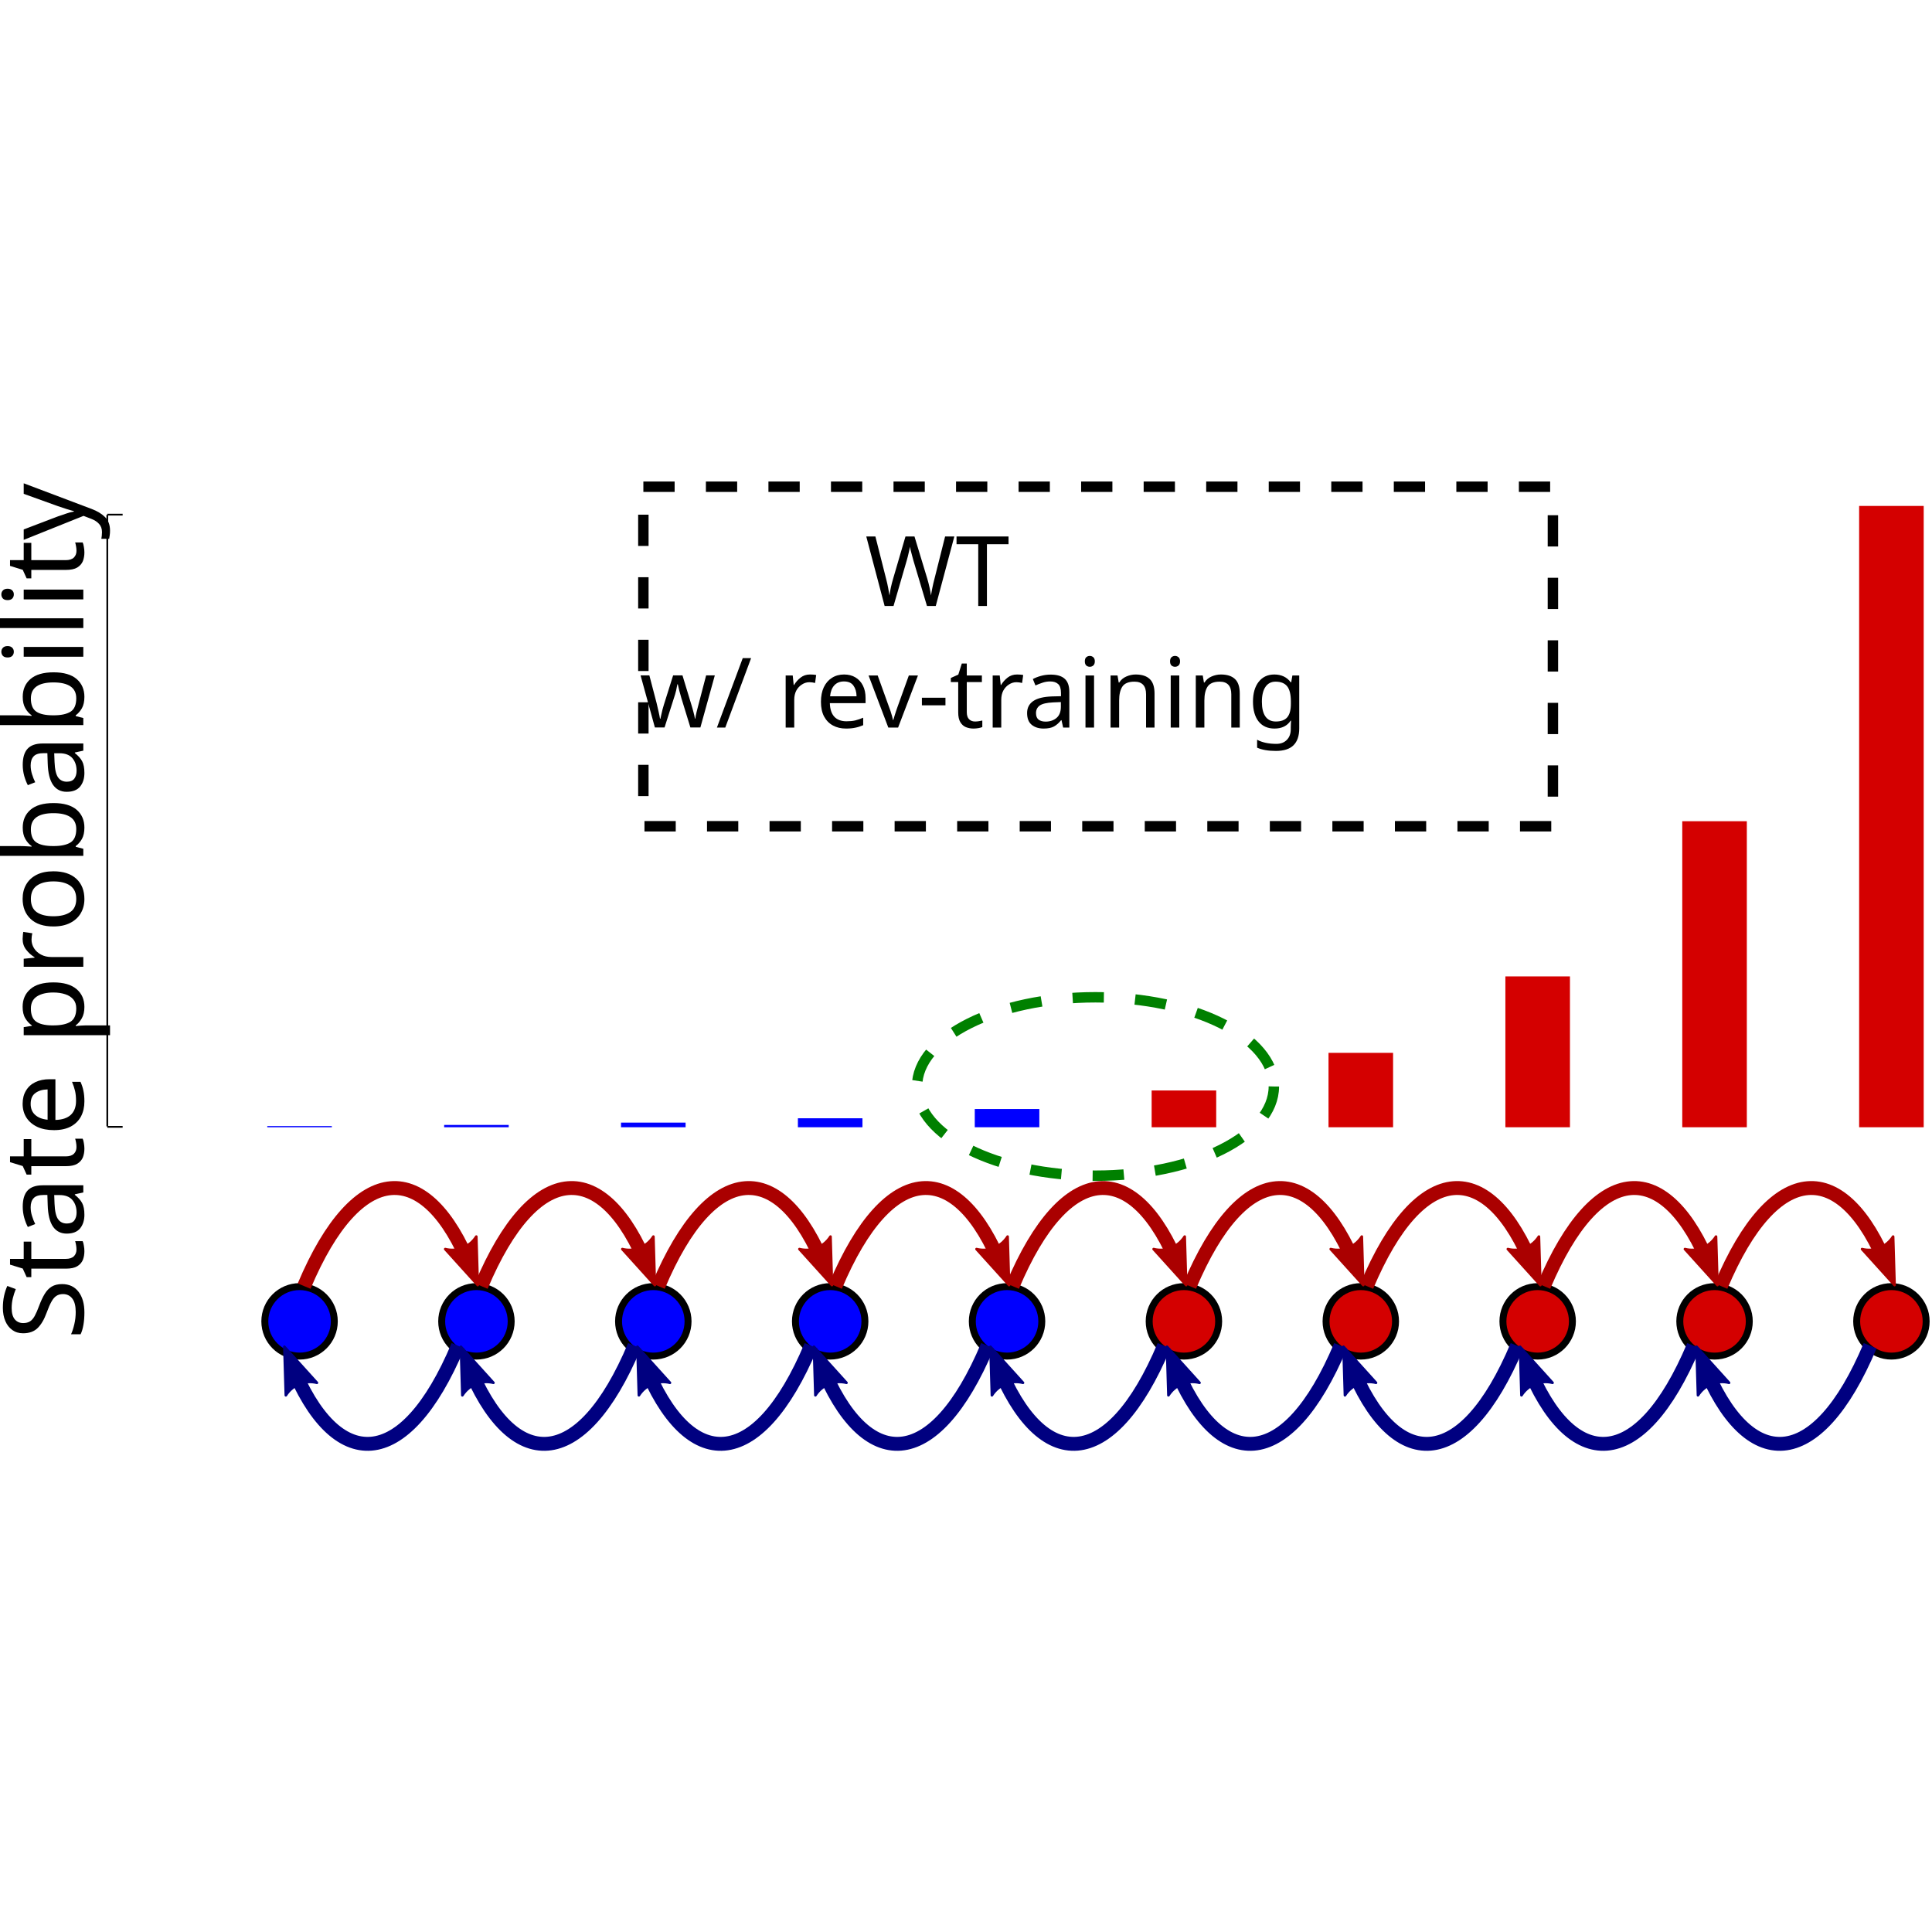
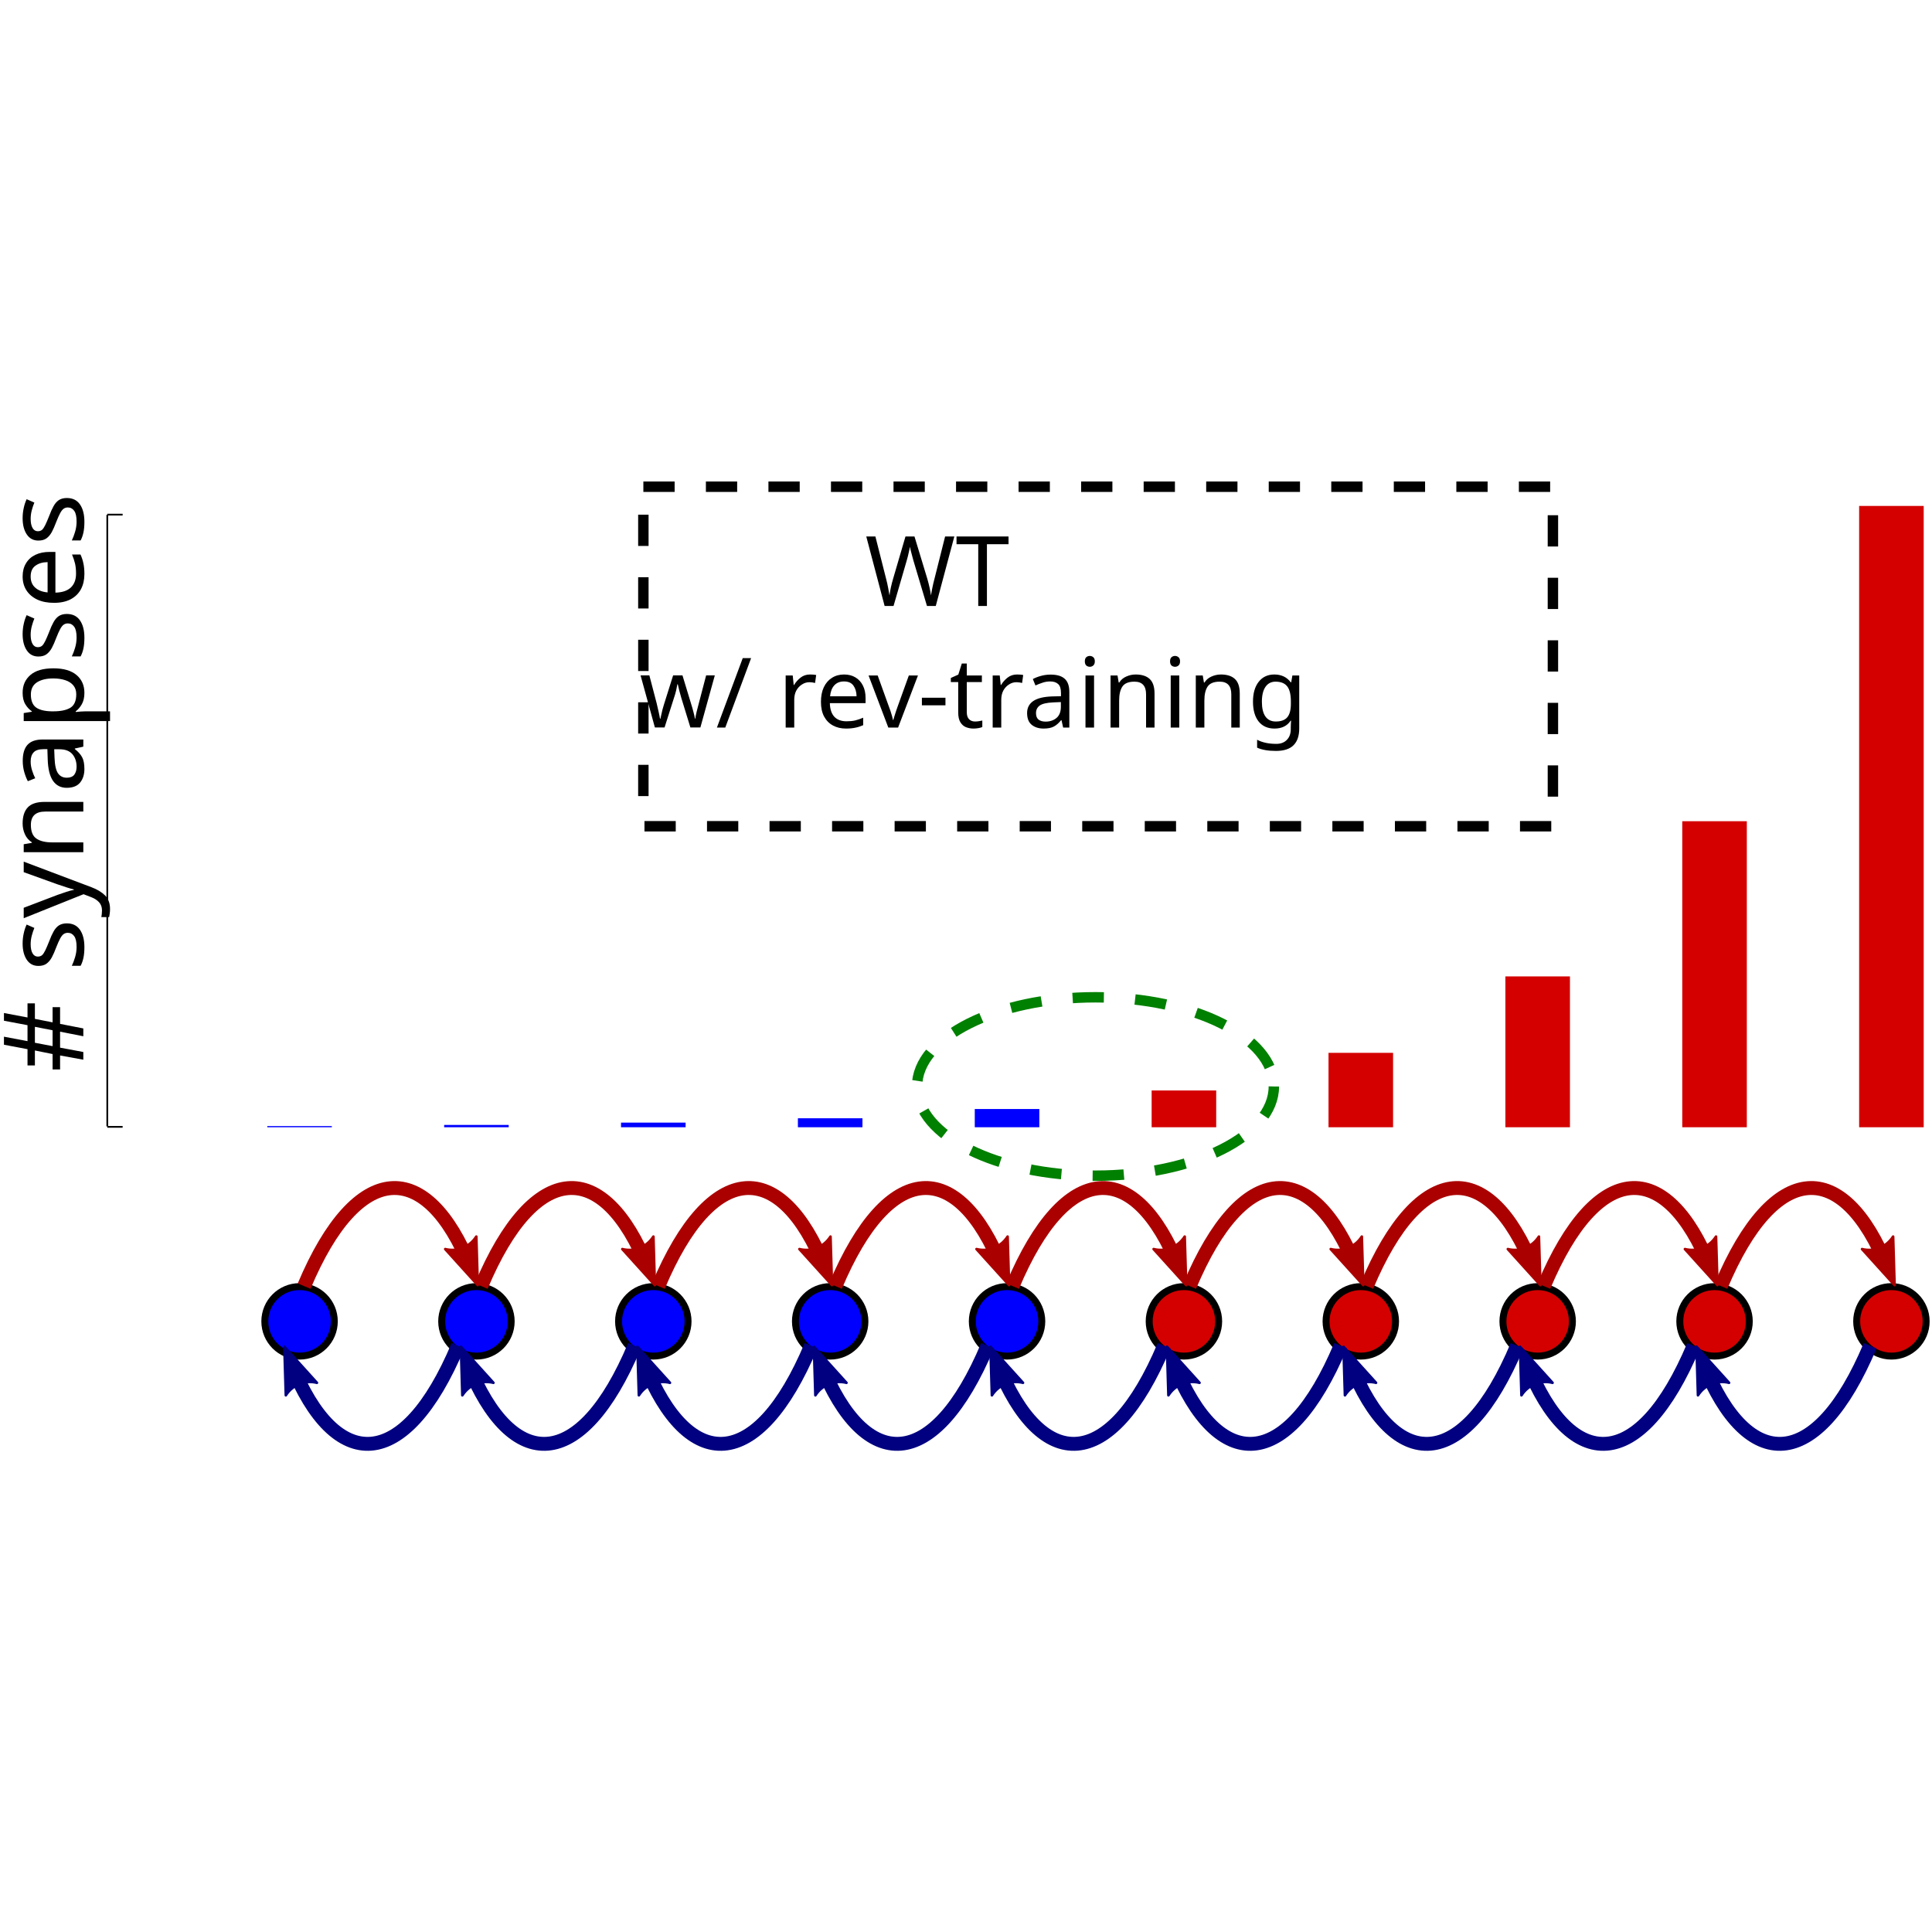
<svg xmlns="http://www.w3.org/2000/svg" width="278.043" height="278.043" id="svg2" version="1.1">
  <defs id="defs4">
    <marker orient="auto" refY="0" refX="0" id="Arrow2Send" style="overflow:visible">
      <path id="path4544" style="font-size:12px;fill-rule:evenodd;stroke-width:0.625;stroke-linejoin:round" d="M 8.719,4.034 -2.207,0.016 8.719,-4.002 c -1.745,2.372 -1.735,5.617 -6e-7,8.035 z" transform="matrix(-0.3,0,0,-0.3,0.69,0)" />
    </marker>
    <marker orient="auto" refY="0" refX="0" id="Arrow2Sstart" style="overflow:visible">
      <path id="path4541" style="font-size:12px;fill-rule:evenodd;stroke-width:0.625;stroke-linejoin:round" d="M 8.719,4.034 -2.207,0.016 8.719,-4.002 c -1.745,2.372 -1.735,5.617 -6e-7,8.035 z" transform="matrix(0.3,0,0,0.3,-0.69,0)" />
    </marker>
    <marker orient="auto" refY="0" refX="0" id="Arrow2Send-4" style="overflow:visible">
      <path id="path4544-5" style="font-size:12px;fill-rule:evenodd;stroke-width:0.625;stroke-linejoin:round" d="M 8.719,4.034 -2.207,0.016 8.719,-4.002 c -1.745,2.372 -1.735,5.617 -6e-7,8.035 z" transform="matrix(-0.3,0,0,-0.3,0.69,0)" />
    </marker>
    <marker orient="auto" refY="0" refX="0" id="Arrow2Send-3" style="overflow:visible">
      <path id="path4544-52" style="font-size:12px;fill-rule:evenodd;stroke-width:0.625;stroke-linejoin:round" d="M 8.719,4.034 -2.207,0.016 8.719,-4.002 c -1.745,2.372 -1.735,5.617 -6e-7,8.035 z" transform="matrix(-0.3,0,0,-0.3,0.69,0)" />
    </marker>
    <marker orient="auto" refY="0" refX="0" id="Arrow2Send-9" style="overflow:visible">
      <path id="path4544-4" style="font-size:12px;fill-rule:evenodd;stroke-width:0.625;stroke-linejoin:round" d="M 8.719,4.034 -2.207,0.016 8.719,-4.002 c -1.745,2.372 -1.735,5.617 -6e-7,8.035 z" transform="matrix(-0.3,0,0,-0.3,0.69,0)" />
    </marker>
    <marker orient="auto" refY="0" refX="0" id="Arrow2Send-0" style="overflow:visible">
      <path id="path4544-59" style="font-size:12px;fill-rule:evenodd;stroke-width:0.625;stroke-linejoin:round" d="M 8.719,4.034 -2.207,0.016 8.719,-4.002 c -1.745,2.372 -1.735,5.617 -6e-7,8.035 z" transform="matrix(-0.3,0,0,-0.3,0.69,0)" />
    </marker>
    <marker orient="auto" refY="0" refX="0" id="Arrow2Send-6" style="overflow:visible">
      <path id="path4544-594" style="font-size:12px;fill-rule:evenodd;stroke-width:0.625;stroke-linejoin:round" d="M 8.719,4.034 -2.207,0.016 8.719,-4.002 c -1.745,2.372 -1.735,5.617 -6e-7,8.035 z" transform="matrix(-0.3,0,0,-0.3,0.69,0)" />
    </marker>
    <marker orient="auto" refY="0" refX="0" id="Arrow2Send-43" style="overflow:visible">
      <path id="path4544-54" style="font-size:12px;fill-rule:evenodd;stroke-width:0.625;stroke-linejoin:round" d="M 8.719,4.034 -2.207,0.016 8.719,-4.002 c -1.745,2.372 -1.735,5.617 -6e-7,8.035 z" transform="matrix(-0.3,0,0,-0.3,0.69,0)" />
    </marker>
    <marker orient="auto" refY="0" refX="0" id="Arrow2Send-41" style="overflow:visible">
      <path id="path4544-6" style="font-size:12px;fill-rule:evenodd;stroke-width:0.625;stroke-linejoin:round" d="M 8.719,4.034 -2.207,0.016 8.719,-4.002 c -1.745,2.372 -1.735,5.617 -6e-7,8.035 z" transform="matrix(-0.3,0,0,-0.3,0.69,0)" />
    </marker>
    <marker orient="auto" refY="0" refX="0" id="Arrow2Send-1" style="overflow:visible">
      <path id="path4544-58" style="font-size:12px;fill-rule:evenodd;stroke-width:0.625;stroke-linejoin:round" d="M 8.719,4.034 -2.207,0.016 8.719,-4.002 c -1.745,2.372 -1.735,5.617 -6e-7,8.035 z" transform="matrix(-0.3,0,0,-0.3,0.69,0)" />
    </marker>
    <marker orient="auto" refY="0" refX="0" id="Arrow2Send-01" style="overflow:visible">
      <path id="path4544-40" style="font-size:12px;fill-rule:evenodd;stroke-width:0.625;stroke-linejoin:round" d="M 8.719,4.034 -2.207,0.016 8.719,-4.002 c -1.745,2.372 -1.735,5.617 -6e-7,8.035 z" transform="matrix(-0.3,0,0,-0.3,0.69,0)" />
    </marker>
    <marker orient="auto" refY="0" refX="0" id="Arrow2Send-91" style="overflow:visible">
      <path id="path4544-7" style="font-size:12px;fill-rule:evenodd;stroke-width:0.625;stroke-linejoin:round" d="M 8.719,4.034 -2.207,0.016 8.719,-4.002 c -1.745,2.372 -1.735,5.617 -6e-7,8.035 z" transform="matrix(-0.3,0,0,-0.3,0.69,0)" />
    </marker>
    <marker orient="auto" refY="0" refX="0" id="Arrow2Send-96" style="overflow:visible">
      <path id="path4544-8" style="font-size:12px;fill-rule:evenodd;stroke-width:0.625;stroke-linejoin:round" d="M 8.719,4.034 -2.207,0.016 8.719,-4.002 c -1.745,2.372 -1.735,5.617 -6e-7,8.035 z" transform="matrix(-0.3,0,0,-0.3,0.69,0)" />
    </marker>
    <marker orient="auto" refY="0" refX="0" id="Arrow2Send-30" style="overflow:visible">
      <path id="path4544-2" style="font-size:12px;fill-rule:evenodd;stroke-width:0.625;stroke-linejoin:round" d="M 8.719,4.034 -2.207,0.016 8.719,-4.002 c -1.745,2.372 -1.735,5.617 -6e-7,8.035 z" transform="matrix(-0.3,0,0,-0.3,0.69,0)" />
    </marker>
    <marker orient="auto" refY="0" refX="0" id="Arrow2Send-92" style="overflow:visible">
      <path id="path4544-24" style="font-size:12px;fill-rule:evenodd;stroke-width:0.625;stroke-linejoin:round" d="M 8.719,4.034 -2.207,0.016 8.719,-4.002 c -1.745,2.372 -1.735,5.617 -6e-7,8.035 z" transform="matrix(-0.3,0,0,-0.3,0.69,0)" />
    </marker>
    <marker orient="auto" refY="0" refX="0" id="Arrow2Send-8" style="overflow:visible">
      <path id="path4544-72" style="font-size:12px;fill-rule:evenodd;stroke-width:0.625;stroke-linejoin:round" d="M 8.719,4.034 -2.207,0.016 8.719,-4.002 c -1.745,2.372 -1.735,5.617 -6e-7,8.035 z" transform="matrix(-0.3,0,0,-0.3,0.69,0)" />
    </marker>
    <marker orient="auto" refY="0" refX="0" id="Arrow2Send-34" style="overflow:visible">
      <path id="path4544-3" style="font-size:12px;fill-rule:evenodd;stroke-width:0.625;stroke-linejoin:round" d="M 8.719,4.034 -2.207,0.016 8.719,-4.002 c -1.745,2.372 -1.735,5.617 -6e-7,8.035 z" transform="matrix(-0.3,0,0,-0.3,0.69,0)" />
    </marker>
    <marker orient="auto" refY="0" refX="0" id="Arrow2Send-32" style="overflow:visible">
      <path id="path4544-76" style="font-size:12px;fill-rule:evenodd;stroke-width:0.625;stroke-linejoin:round" d="M 8.719,4.034 -2.207,0.016 8.719,-4.002 c -1.745,2.372 -1.735,5.617 -6e-7,8.035 z" transform="matrix(-0.3,0,0,-0.3,0.69,0)" />
    </marker>
    <marker orient="auto" refY="0" refX="0" id="Arrow2Send-36" style="overflow:visible">
      <path id="path4544-9" style="font-size:12px;fill-rule:evenodd;stroke-width:0.625;stroke-linejoin:round" d="M 8.719,4.034 -2.207,0.016 8.719,-4.002 c -1.745,2.372 -1.735,5.617 -6e-7,8.035 z" transform="matrix(-0.3,0,0,-0.3,0.69,0)" />
    </marker>
    <marker orient="auto" refY="0" refX="0" id="Arrow2Send-33" style="overflow:visible">
      <path id="path4544-0" style="font-size:12px;fill-rule:evenodd;stroke-width:0.625;stroke-linejoin:round" d="M 8.719,4.034 -2.207,0.016 8.719,-4.002 c -1.745,2.372 -1.735,5.617 -6e-7,8.035 z" transform="matrix(-0.3,0,0,-0.3,0.69,0)" />
    </marker>
    <marker orient="auto" refY="0" refX="0" id="Arrow2SendM" style="overflow:visible">
      <path id="path3097" style="font-size:12px;fill:#aa0000;fill-rule:evenodd;stroke:#aa0000;stroke-width:0.625;stroke-linejoin:round" d="M 8.719,4.034 -2.207,0.016 8.719,-4.002 c -1.745,2.372 -1.735,5.617 -6e-7,8.035 z" transform="matrix(-0.3,0,0,-0.3,0.69,0)" />
    </marker>
    <marker orient="auto" refY="0" refX="0" id="Arrow2Sendg" style="overflow:visible">
      <path id="path3100" style="font-size:12px;fill:#aa0000;fill-rule:evenodd;stroke:#aa0000;stroke-width:0.625;stroke-linejoin:round" d="M 8.719,4.034 -2.207,0.016 8.719,-4.002 c -1.745,2.372 -1.735,5.617 -6e-7,8.035 z" transform="matrix(-0.3,0,0,-0.3,0.69,0)" />
    </marker>
    <marker orient="auto" refY="0" refX="0" id="Arrow2Send3" style="overflow:visible">
      <path id="path3103" style="font-size:12px;fill:#aa0000;fill-rule:evenodd;stroke:#aa0000;stroke-width:0.625;stroke-linejoin:round" d="M 8.719,4.034 -2.207,0.016 8.719,-4.002 c -1.745,2.372 -1.735,5.617 -6e-7,8.035 z" transform="matrix(-0.3,0,0,-0.3,0.69,0)" />
    </marker>
    <marker orient="auto" refY="0" refX="0" id="Arrow2Sends" style="overflow:visible">
      <path id="path3106" style="font-size:12px;fill:#aa0000;fill-rule:evenodd;stroke:#aa0000;stroke-width:0.625;stroke-linejoin:round" d="M 8.719,4.034 -2.207,0.016 8.719,-4.002 c -1.745,2.372 -1.735,5.617 -6e-7,8.035 z" transform="matrix(-0.3,0,0,-0.3,0.69,0)" />
    </marker>
    <marker orient="auto" refY="0" refX="0" id="Arrow2Sendz" style="overflow:visible">
      <path id="path3109" style="font-size:12px;fill:#aa0000;fill-rule:evenodd;stroke:#aa0000;stroke-width:0.625;stroke-linejoin:round" d="M 8.719,4.034 -2.207,0.016 8.719,-4.002 c -1.745,2.372 -1.735,5.617 -6e-7,8.035 z" transform="matrix(-0.3,0,0,-0.3,0.69,0)" />
    </marker>
    <marker orient="auto" refY="0" refX="0" id="Arrow2SendI" style="overflow:visible">
      <path id="path3112" style="font-size:12px;fill:#aa0000;fill-rule:evenodd;stroke:#aa0000;stroke-width:0.625;stroke-linejoin:round" d="M 8.719,4.034 -2.207,0.016 8.719,-4.002 c -1.745,2.372 -1.735,5.617 -6e-7,8.035 z" transform="matrix(-0.3,0,0,-0.3,0.69,0)" />
    </marker>
    <marker orient="auto" refY="0" refX="0" id="Arrow2Send7" style="overflow:visible">
      <path id="path3115" style="font-size:12px;fill:#aa0000;fill-rule:evenodd;stroke:#aa0000;stroke-width:0.625;stroke-linejoin:round" d="M 8.719,4.034 -2.207,0.016 8.719,-4.002 c -1.745,2.372 -1.735,5.617 -6e-7,8.035 z" transform="matrix(-0.3,0,0,-0.3,0.69,0)" />
    </marker>
    <marker orient="auto" refY="0" refX="0" id="Arrow2SendG" style="overflow:visible">
      <path id="path3118" style="font-size:12px;fill:#aa0000;fill-rule:evenodd;stroke:#aa0000;stroke-width:0.625;stroke-linejoin:round" d="M 8.719,4.034 -2.207,0.016 8.719,-4.002 c -1.745,2.372 -1.735,5.617 -6e-7,8.035 z" transform="matrix(-0.3,0,0,-0.3,0.69,0)" />
    </marker>
    <marker orient="auto" refY="0" refX="0" id="Arrow2SendJ" style="overflow:visible">
      <path id="path3121" style="font-size:12px;fill:#aa0000;fill-rule:evenodd;stroke:#aa0000;stroke-width:0.625;stroke-linejoin:round" d="M 8.719,4.034 -2.207,0.016 8.719,-4.002 c -1.745,2.372 -1.735,5.617 -6e-7,8.035 z" transform="matrix(-0.3,0,0,-0.3,0.69,0)" />
    </marker>
    <marker orient="auto" refY="0" refX="0" id="Arrow2Sendzk" style="overflow:visible">
      <path id="path3315" style="font-size:12px;fill:#000080;fill-rule:evenodd;stroke:#000080;stroke-width:0.625;stroke-linejoin:round" d="M 8.719,4.034 -2.207,0.016 8.719,-4.002 c -1.745,2.372 -1.735,5.617 -6e-7,8.035 z" transform="matrix(-0.3,0,0,-0.3,0.69,0)" />
    </marker>
    <marker orient="auto" refY="0" refX="0" id="Arrow2SendD" style="overflow:visible">
      <path id="path3318" style="font-size:12px;fill:#000080;fill-rule:evenodd;stroke:#000080;stroke-width:0.625;stroke-linejoin:round" d="M 8.719,4.034 -2.207,0.016 8.719,-4.002 c -1.745,2.372 -1.735,5.617 -6e-7,8.035 z" transform="matrix(-0.3,0,0,-0.3,0.69,0)" />
    </marker>
    <marker orient="auto" refY="0" refX="0" id="Arrow2SendO" style="overflow:visible">
      <path id="path3321" style="font-size:12px;fill:#000080;fill-rule:evenodd;stroke:#000080;stroke-width:0.625;stroke-linejoin:round" d="M 8.719,4.034 -2.207,0.016 8.719,-4.002 c -1.745,2.372 -1.735,5.617 -6e-7,8.035 z" transform="matrix(-0.3,0,0,-0.3,0.69,0)" />
    </marker>
    <marker orient="auto" refY="0" refX="0" id="Arrow2Sendu" style="overflow:visible">
      <path id="path3324" style="font-size:12px;fill:#000080;fill-rule:evenodd;stroke:#000080;stroke-width:0.625;stroke-linejoin:round" d="M 8.719,4.034 -2.207,0.016 8.719,-4.002 c -1.745,2.372 -1.735,5.617 -6e-7,8.035 z" transform="matrix(-0.3,0,0,-0.3,0.69,0)" />
    </marker>
    <marker orient="auto" refY="0" refX="0" id="Arrow2Sendd" style="overflow:visible">
      <path id="path3327" style="font-size:12px;fill:#000080;fill-rule:evenodd;stroke:#000080;stroke-width:0.625;stroke-linejoin:round" d="M 8.719,4.034 -2.207,0.016 8.719,-4.002 c -1.745,2.372 -1.735,5.617 -6e-7,8.035 z" transform="matrix(-0.3,0,0,-0.3,0.69,0)" />
    </marker>
    <marker orient="auto" refY="0" refX="0" id="Arrow2Send9" style="overflow:visible">
      <path id="path3330" style="font-size:12px;fill:#000080;fill-rule:evenodd;stroke:#000080;stroke-width:0.625;stroke-linejoin:round" d="M 8.719,4.034 -2.207,0.016 8.719,-4.002 c -1.745,2.372 -1.735,5.617 -6e-7,8.035 z" transform="matrix(-0.3,0,0,-0.3,0.69,0)" />
    </marker>
    <marker orient="auto" refY="0" refX="0" id="Arrow2SendI1" style="overflow:visible">
      <path id="path3333" style="font-size:12px;fill:#000080;fill-rule:evenodd;stroke:#000080;stroke-width:0.625;stroke-linejoin:round" d="M 8.719,4.034 -2.207,0.016 8.719,-4.002 c -1.745,2.372 -1.735,5.617 -6e-7,8.035 z" transform="matrix(-0.3,0,0,-0.3,0.69,0)" />
    </marker>
    <marker orient="auto" refY="0" refX="0" id="Arrow2Senda" style="overflow:visible">
      <path id="path3336" style="font-size:12px;fill:#000080;fill-rule:evenodd;stroke:#000080;stroke-width:0.625;stroke-linejoin:round" d="M 8.719,4.034 -2.207,0.016 8.719,-4.002 c -1.745,2.372 -1.735,5.617 -6e-7,8.035 z" transform="matrix(-0.3,0,0,-0.3,0.69,0)" />
    </marker>
    <marker orient="auto" refY="0" refX="0" id="Arrow2SendaN" style="overflow:visible">
      <path id="path3339" style="font-size:12px;fill:#000080;fill-rule:evenodd;stroke:#000080;stroke-width:0.625;stroke-linejoin:round" d="M 8.719,4.034 -2.207,0.016 8.719,-4.002 c -1.745,2.372 -1.735,5.617 -6e-7,8.035 z" transform="matrix(-0.3,0,0,-0.3,0.69,0)" />
    </marker>
    <marker orient="auto" refY="0" refX="0" id="Arrow2Send-33d2" style="overflow:visible">
      <path id="path5288" style="font-size:12px;fill:#008000;fill-rule:evenodd;stroke:#008000;stroke-width:0.625;stroke-linejoin:round" d="M 8.719,4.034 -2.207,0.016 8.719,-4.002 c -1.745,2.372 -1.735,5.617 -6e-7,8.035 z" transform="matrix(-0.3,0,0,-0.3,0.69,0)" />
    </marker>
    <marker orient="auto" refY="0" refX="0" id="Arrow2Send-337r" style="overflow:visible">
      <path id="path5291" style="font-size:12px;fill:#008000;fill-rule:evenodd;stroke:#008000;stroke-width:0.625;stroke-linejoin:round" d="M 8.719,4.034 -2.207,0.016 8.719,-4.002 c -1.745,2.372 -1.735,5.617 -6e-7,8.035 z" transform="matrix(-0.3,0,0,-0.3,0.69,0)" />
    </marker>
    <marker orient="auto" refY="0" refX="0" id="Arrow2Send-33Jk" style="overflow:visible">
      <path id="path5285" style="font-size:12px;fill:#008000;fill-rule:evenodd;stroke:#008000;stroke-width:0.625;stroke-linejoin:round" d="M 8.719,4.034 -2.207,0.016 8.719,-4.002 c -1.745,2.372 -1.735,5.617 -6e-7,8.035 z" transform="matrix(-0.3,0,0,-0.3,0.69,0)" />
    </marker>
    <marker orient="auto" refY="0" refX="0" id="Arrow2Send-33V0" style="overflow:visible">
      <path id="path5294" style="font-size:12px;fill:#008000;fill-rule:evenodd;stroke:#008000;stroke-width:0.625;stroke-linejoin:round" d="M 8.719,4.034 -2.207,0.016 8.719,-4.002 c -1.745,2.372 -1.735,5.617 -6e-7,8.035 z" transform="matrix(-0.3,0,0,-0.3,0.69,0)" />
    </marker>
  </defs>
  <g id="layer1" transform="translate(-90.98613,-265.6984)">
    <g id="g3143" transform="translate(-8.499912,14.92788)">
      <path d="m 190,347.362 c 0,2.761 -2.239,5 -5,5 -2.761,0 -5,-2.239 -5,-5 0,-2.761 2.239,-5 5,-5 2.761,0 5,2.239 5,5 z" id="path2994-3-2-1" style="fill:#d40000;stroke:#000000;stroke-width:1;stroke-linecap:round;stroke-linejoin:round;stroke-miterlimit:4;stroke-dasharray:none;stroke-dashoffset:0" transform="matrix(-1,0,0,1,556.6883,93.57143)" />
      <path d="m 190,347.362 c 0,2.761 -2.239,5 -5,5 -2.761,0 -5,-2.239 -5,-5 0,-2.761 2.239,-5 5,-5 2.761,0 5,2.239 5,5 z" id="path2994-3-2-7" style="fill:#d40000;stroke:#000000;stroke-width:1;stroke-linecap:round;stroke-linejoin:round;stroke-miterlimit:4;stroke-dasharray:none;stroke-dashoffset:0" transform="matrix(-1,0,0,1,531.2338,93.57143)" />
      <path d="m 190,347.362 c 0,2.761 -2.239,5 -5,5 -2.761,0 -5,-2.239 -5,-5 0,-2.761 2.239,-5 5,-5 2.761,0 5,2.239 5,5 z" id="path2994-3-2-4" style="fill:#d40000;stroke:#000000;stroke-width:1;stroke-linecap:round;stroke-linejoin:round;stroke-miterlimit:4;stroke-dasharray:none;stroke-dashoffset:0" transform="matrix(-1,0,0,1,480.3247,93.57143)" />
      <path d="m 190,347.362 c 0,2.761 -2.239,5 -5,5 -2.761,0 -5,-2.239 -5,-5 0,-2.761 2.239,-5 5,-5 2.761,0 5,2.239 5,5 z" id="path2994-3-2-0" style="fill:#d40000;stroke:#000000;stroke-width:1;stroke-linecap:round;stroke-linejoin:round;stroke-miterlimit:4;stroke-dasharray:none;stroke-dashoffset:0" transform="matrix(-1,0,0,1,505.7792,93.57143)" />
      <path d="m 190,347.362 c 0,2.761 -2.239,5 -5,5 -2.761,0 -5,-2.239 -5,-5 0,-2.761 2.239,-5 5,-5 2.761,0 5,2.239 5,5 z" id="path2994-3-2-9" style="fill:#d40000;stroke:#000000;stroke-width:1;stroke-linecap:round;stroke-linejoin:round;stroke-miterlimit:4;stroke-dasharray:none;stroke-dashoffset:0" transform="matrix(-1,0,0,1,454.8701,93.57143)" />
      <path d="m 190,347.362 c 0,2.761 -2.239,5 -5,5 -2.761,0 -5,-2.239 -5,-5 0,-2.761 2.239,-5 5,-5 2.761,0 5,2.239 5,5 z" id="path2994-4" style="fill:#0000ff;stroke:#000000;stroke-width:1;stroke-linecap:round;stroke-linejoin:round;stroke-miterlimit:4;stroke-dasharray:none;stroke-dashoffset:0" transform="matrix(-1,0,0,1,327.5974,93.57143)" />
      <path d="m 190,347.362 c 0,2.761 -2.239,5 -5,5 -2.761,0 -5,-2.239 -5,-5 0,-2.761 2.239,-5 5,-5 2.761,0 5,2.239 5,5 z" id="path2994-8" style="fill:#0000ff;stroke:#000000;stroke-width:1;stroke-linecap:round;stroke-linejoin:round;stroke-miterlimit:4;stroke-dasharray:none;stroke-dashoffset:0" transform="matrix(-1,0,0,1,353.0519,93.57143)" />
      <path d="m 190,347.362 c 0,2.761 -2.239,5 -5,5 -2.761,0 -5,-2.239 -5,-5 0,-2.761 2.239,-5 5,-5 2.761,0 5,2.239 5,5 z" id="path2994-82" style="fill:#0000ff;stroke:#000000;stroke-width:1;stroke-linecap:round;stroke-linejoin:round;stroke-miterlimit:4;stroke-dasharray:none;stroke-dashoffset:0" transform="matrix(-1,0,0,1,378.5065,93.57143)" />
      <path d="m 190,347.362 c 0,2.761 -2.239,5 -5,5 -2.761,0 -5,-2.239 -5,-5 0,-2.761 2.239,-5 5,-5 2.761,0 5,2.239 5,5 z" id="path2994-45" style="fill:#0000ff;stroke:#000000;stroke-width:1;stroke-linecap:round;stroke-linejoin:round;stroke-miterlimit:4;stroke-dasharray:none;stroke-dashoffset:0" transform="matrix(-1,0,0,1,403.961,93.57143)" />
      <path d="m 190,347.362 c 0,2.761 -2.239,5 -5,5 -2.761,0 -5,-2.239 -5,-5 0,-2.761 2.239,-5 5,-5 2.761,0 5,2.239 5,5 z" id="path2994-5" style="fill:#0000ff;stroke:#000000;stroke-width:1;stroke-linecap:round;stroke-linejoin:round;stroke-miterlimit:4;stroke-dasharray:none;stroke-dashoffset:0" transform="matrix(-1,0,0,1,429.4156,93.57143)" />
      <path id="path5894-5" d="m 143.256,435.86 c 7.696,-18.279 17.625,-18.423 23.968,-2.651" style="fill:none;stroke:#aa0000;stroke-width:2;stroke-linecap:butt;stroke-linejoin:miter;stroke-miterlimit:4;stroke-opacity:1;stroke-dasharray:none;marker-end:url(#Arrow2Sendz)" />
      <path id="path5894-5-4" d="m 347.157,435.86 c 7.696,-18.279 17.625,-18.423 23.968,-2.651" style="fill:none;stroke:#aa0000;stroke-width:2;stroke-linecap:butt;stroke-linejoin:miter;stroke-miterlimit:4;stroke-opacity:1;stroke-dasharray:none;marker-end:url(#Arrow2Sends)" />
      <path id="path5894-5-9" d="m 321.669,435.86 c 7.696,-18.279 17.625,-18.423 23.968,-2.651" style="fill:none;stroke:#aa0000;stroke-width:2;stroke-linecap:butt;stroke-linejoin:miter;stroke-miterlimit:4;stroke-opacity:1;stroke-dasharray:none;marker-end:url(#Arrow2Sendg)" />
      <path id="path5894-5-93" d="m 296.182,435.86 c 7.696,-18.279 17.625,-18.423 23.968,-2.651" style="fill:none;stroke:#aa0000;stroke-width:2;stroke-linecap:butt;stroke-linejoin:miter;stroke-miterlimit:4;stroke-opacity:1;stroke-dasharray:none;marker-end:url(#Arrow2SendJ)" />
      <path id="path5894-5-48" d="m 270.694,435.86 c 7.696,-18.279 17.625,-18.423 23.968,-2.651" style="fill:none;stroke:#aa0000;stroke-width:2;stroke-linecap:butt;stroke-linejoin:miter;stroke-miterlimit:4;stroke-opacity:1;stroke-dasharray:none;marker-end:url(#Arrow2SendG)" />
      <path id="path5894-5-8" d="m 245.206,435.86 c 7.696,-18.279 17.625,-18.423 23.968,-2.651" style="fill:none;stroke:#aa0000;stroke-width:2;stroke-linecap:butt;stroke-linejoin:miter;stroke-miterlimit:4;stroke-opacity:1;stroke-dasharray:none;marker-end:url(#Arrow2SendM)" />
      <path id="path5894-5-2" d="m 219.719,435.86 c 7.696,-18.279 17.625,-18.423 23.968,-2.651" style="fill:none;stroke:#aa0000;stroke-width:2;stroke-linecap:butt;stroke-linejoin:miter;stroke-miterlimit:4;stroke-opacity:1;stroke-dasharray:none;marker-end:url(#Arrow2Send3)" />
      <path id="path5894-5-98" d="m 194.231,435.86 c 7.696,-18.279 17.625,-18.423 23.968,-2.651" style="fill:none;stroke:#aa0000;stroke-width:2;stroke-linecap:butt;stroke-linejoin:miter;stroke-miterlimit:4;stroke-opacity:1;stroke-dasharray:none;marker-end:url(#Arrow2SendI)" />
      <path id="path5894-5-49" d="m 168.743,435.86 c 7.696,-18.279 17.625,-18.423 23.968,-2.651" style="fill:none;stroke:#aa0000;stroke-width:2;stroke-linecap:butt;stroke-linejoin:miter;stroke-miterlimit:4;stroke-opacity:1;stroke-dasharray:none;marker-end:url(#Arrow2Send7)" />
      <path id="path5894-5-1" d="m 165.399,444.446 c -7.696,18.279 -17.625,18.423 -23.968,2.651" style="fill:none;stroke:#000080;stroke-width:2;stroke-linecap:butt;stroke-linejoin:miter;stroke-miterlimit:4;stroke-opacity:1;stroke-dasharray:none;stroke-dashoffset:0;marker-end:url(#Arrow2SendD)" />
      <path id="path5894-5-1-1" d="m 368.626,444.446 c -7.696,18.279 -17.625,18.423 -23.968,2.651" style="fill:none;stroke:#000080;stroke-width:2;stroke-linecap:butt;stroke-linejoin:miter;stroke-miterlimit:4;stroke-opacity:1;stroke-dasharray:none;stroke-dashoffset:0;marker-end:url(#Arrow2Senda)" />
      <path id="path5894-5-1-19" d="m 343.223,444.446 c -7.696,18.279 -17.625,18.423 -23.968,2.651" style="fill:none;stroke:#000080;stroke-width:2;stroke-linecap:butt;stroke-linejoin:miter;stroke-miterlimit:4;stroke-opacity:1;stroke-dasharray:none;stroke-dashoffset:0;marker-end:url(#Arrow2Sendd)" />
      <path id="path5894-5-1-0" d="m 317.819,444.446 c -7.696,18.279 -17.625,18.423 -23.968,2.651" style="fill:none;stroke:#000080;stroke-width:2;stroke-linecap:butt;stroke-linejoin:miter;stroke-miterlimit:4;stroke-opacity:1;stroke-dasharray:none;stroke-dashoffset:0;marker-end:url(#Arrow2SendI1)" />
      <path id="path5894-5-1-8" d="m 292.416,444.446 c -7.696,18.279 -17.625,18.423 -23.968,2.651" style="fill:none;stroke:#000080;stroke-width:2;stroke-linecap:butt;stroke-linejoin:miter;stroke-miterlimit:4;stroke-opacity:1;stroke-dasharray:none;stroke-dashoffset:0;marker-end:url(#Arrow2SendO)" />
      <path id="path5894-5-1-9" d="m 267.013,444.446 c -7.696,18.279 -17.625,18.423 -23.968,2.651" style="fill:none;stroke:#000080;stroke-width:2;stroke-linecap:butt;stroke-linejoin:miter;stroke-miterlimit:4;stroke-opacity:1;stroke-dasharray:none;stroke-dashoffset:0;marker-end:url(#Arrow2Sendu)" />
      <path id="path5894-5-1-95" d="m 241.609,444.446 c -7.696,18.279 -17.625,18.423 -23.968,2.651" style="fill:none;stroke:#000080;stroke-width:2;stroke-linecap:butt;stroke-linejoin:miter;stroke-miterlimit:4;stroke-opacity:1;stroke-dasharray:none;stroke-dashoffset:0;marker-end:url(#Arrow2Sendzk)" />
      <path id="path5894-5-1-191" d="m 216.206,444.446 c -7.696,18.279 -17.625,18.423 -23.968,2.651" style="fill:none;stroke:#000080;stroke-width:2;stroke-linecap:butt;stroke-linejoin:miter;stroke-miterlimit:4;stroke-opacity:1;stroke-dasharray:none;stroke-dashoffset:0;marker-end:url(#Arrow2Send9)" />
      <path id="path5894-5-1-15" d="m 190.802,444.446 c -7.696,18.279 -17.625,18.423 -23.968,2.651" style="fill:none;stroke:#000080;stroke-width:2;stroke-linecap:butt;stroke-linejoin:miter;stroke-miterlimit:4;stroke-opacity:1;stroke-dasharray:none;stroke-dashoffset:0;marker-end:url(#Arrow2SendaN)" />
      <path d="m 114.927,324.832 2.208,0" style="fill:none;stroke:#000000;stroke-width:0.25;stroke-linecap:butt;stroke-linejoin:round;stroke-miterlimit:10;stroke-opacity:1;stroke-dasharray:none" id="path150" />
      <path d="m 114.927,412.873 0,-88.012" style="fill:none;stroke:#000000;stroke-width:0.25;stroke-linecap:butt;stroke-linejoin:round;stroke-miterlimit:10;stroke-opacity:1;stroke-dasharray:none" id="path176" />
      <path d="m 114.927,412.941 2.208,0" style="fill:none;stroke:#000000;stroke-width:0.25;stroke-linecap:butt;stroke-linejoin:round;stroke-miterlimit:10;stroke-opacity:1;stroke-dasharray:none" id="path150-1" />
      <path d="m 137.952,412.998 9.292,0 0,-0.167 -9.292,0 0,0.167 z" style="fill:#0000ff;fill-opacity:1;fill-rule:evenodd;stroke:none" id="path186" />
      <path d="m 163.406,412.998 9.292,0 0,-0.333 -9.292,0 0,0.333 z" style="fill:#0000ff;fill-opacity:1;fill-rule:evenodd;stroke:none" id="path190" />
      <path d="m 188.861,412.998 9.292,0 0,-0.667 -9.292,0 0,0.667 z" style="fill:#0000ff;fill-opacity:1;fill-rule:evenodd;stroke:none" id="path194" />
      <path d="m 214.315,412.998 9.292,0 0,-1.292 -9.292,0 0,1.292 z" style="fill:#0000ff;fill-opacity:1;fill-rule:evenodd;stroke:none" id="path198" />
      <path d="m 239.77,412.998 9.292,0 0,-2.625 -9.292,0 0,2.625 z" style="fill:#0000ff;fill-opacity:1;fill-rule:evenodd;stroke:none" id="path202" />
      <path d="m 265.224,412.998 9.292,0 0,-5.292 -9.292,0 0,5.292 z" style="fill:#d40000;fill-opacity:1;fill-rule:evenodd;stroke:none" id="path206" />
      <path d="m 290.679,412.998 9.292,0 0,-10.708 -9.292,0 0,10.708 z" style="fill:#d40000;fill-opacity:1;fill-rule:evenodd;stroke:none" id="path210" />
      <path d="m 316.133,412.998 9.292,0 0,-21.708 -9.292,0 0,21.708 z" style="fill:#d40000;fill-opacity:1;fill-rule:evenodd;stroke:none" id="path214" />
      <path d="m 341.588,412.998 9.292,0 0,-44.042 -9.292,0 0,44.042 z" style="fill:#d40000;fill-opacity:1;fill-rule:evenodd;stroke:none" id="path218" />
      <path d="m 367.043,412.998 9.292,0 0,-89.416 -9.292,0 0,89.416 z" style="fill:#d40000;fill-opacity:1;fill-rule:evenodd;stroke:none" id="path222" />
      <text id="text2993-1" y="337.981" x="257.787" style="font-size:20px;font-style:normal;font-weight:normal;text-align:center;line-height:125%;letter-spacing:0px;word-spacing:0px;text-anchor:middle;fill:#000000;fill-opacity:1;stroke:none;font-family:Sans" xml:space="preserve">
        <tspan style="font-size:14px" y="337.981" x="257.787" id="tspan2995-7">WT</tspan>
        <tspan style="font-size:14px" id="tspan2997-1" y="355.481" x="257.787">w/ rev-training</tspan>
      </text>
      <rect transform="translate(84.00428,321.2439)" y="-0.427" x="108.071" height="48.864" width="130.898" id="rect3113" style="fill:none;stroke:#000000;stroke-width:1.5;stroke-linecap:butt;stroke-miterlimit:4;stroke-dasharray:4.5, 4.5;stroke-dashoffset:0" />
      <path transform="translate(99.70593,318.4705)" d="m 183.106,88.661 c 0,7.09 -11.495,12.838 -25.675,12.838 -14.18,0 -25.675,-5.748 -25.675,-12.838 0,-7.09 11.495,-12.838 25.675,-12.838 14.18,0 25.675,5.748 25.675,12.838 z" id="path3119" style="fill:none;stroke:#008000;stroke-width:1.5;stroke-miterlimit:4;stroke-dasharray:4.5, 4.5;stroke-dashoffset:0" />
-       <text transform="matrix(0,-1,1,0,0,0)" id="text3120" y="111.476" x="-443.6" style="font-size:40px;font-style:normal;font-weight:normal;line-height:125%;letter-spacing:0px;word-spacing:0px;fill:#000000;fill-opacity:1;stroke:none;font-family:Sans" xml:space="preserve">
-         <tspan style="font-size:16px" y="111.476" x="-443.6" id="tspan3122">State probability</tspan>
+       <text transform="matrix(0,-1,1,0,0,0)" id="text3120" y="111.476" x="-405.088" style="font-size:40px;font-style:normal;font-weight:normal;line-height:125%;letter-spacing:0px;word-spacing:0px;fill:#000000;fill-opacity:1;stroke:none;font-family:Sans" xml:space="preserve">
+         <tspan style="font-size:16px" y="111.476" x="-405.088" id="tspan3122"># synapses</tspan>
      </text>
    </g>
    <g id="g3133" transform="translate(90.98613,265.6984)" style="fill:none">
      <path id="path3135" d="m 0,0 278.043,0 0,278.043 -278.043,0 z" style="fill:none;stroke:none" />
    </g>
  </g>
</svg>
